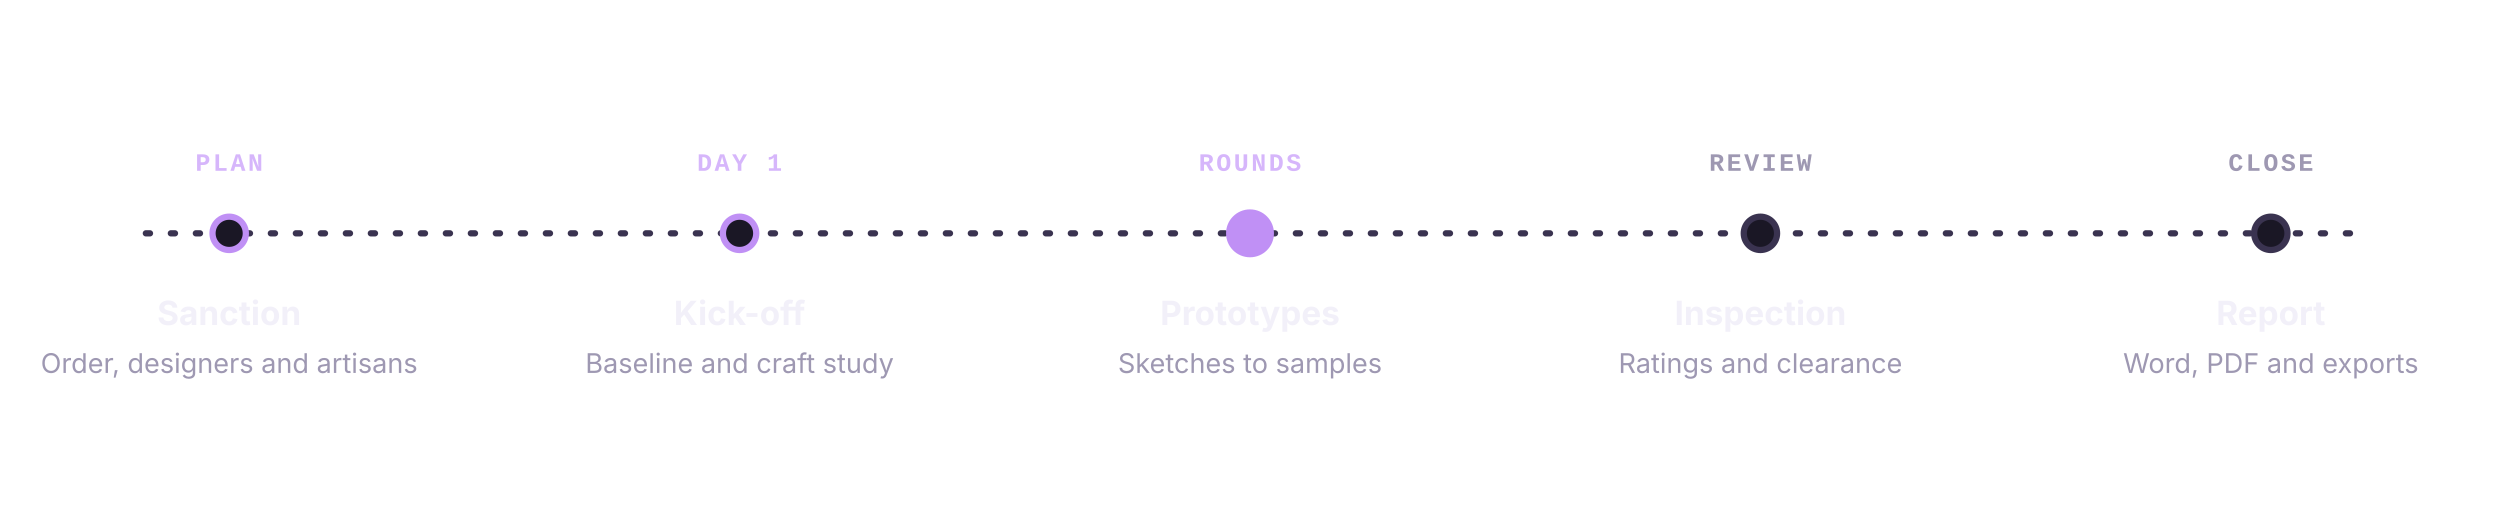
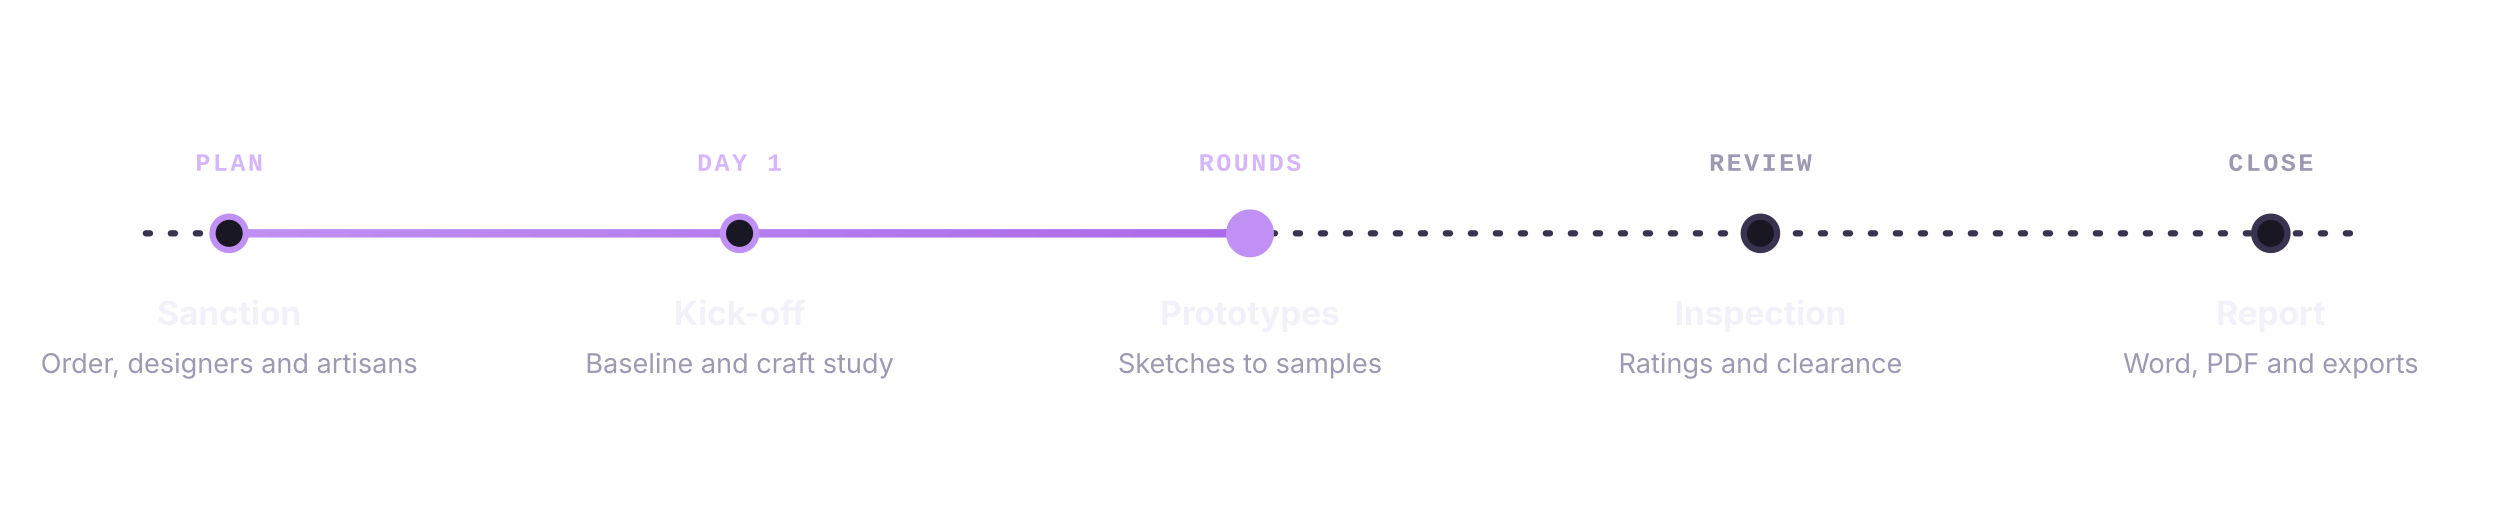
<svg xmlns="http://www.w3.org/2000/svg" width="1200" height="244" viewBox="0 0 1200 244" role="img" aria-label="A workshop from sanction to report">
  <defs>
    <style>.d{font-family:'Plus Jakarta Sans','Inter',ui-sans-serif,system-ui,-apple-system,'Segoe UI',Roboto,Helvetica,Arial,sans-serif}.s{font-family:'Inter',ui-sans-serif,system-ui,-apple-system,'Segoe UI',Roboto,Helvetica,Arial,sans-serif}.m{font-family:'JetBrains Mono',ui-monospace,'SFMono-Regular',Menlo,Consolas,'Liberation Mono',monospace}.rise{animation:rise .9s cubic-bezier(.2,.7,.2,1) both}@keyframes rise{from{opacity:0;transform:translateY(12px)}to{opacity:1;transform:translateY(0)}}.prog{stroke-dasharray:490;stroke-dashoffset:0;animation:prog 2.4s cubic-bezier(.4,0,.2,1) .2s both}@keyframes prog{from{stroke-dashoffset:490}to{stroke-dashoffset:0}}.halo{animation:halo 2.4s ease-out infinite;transform-box:fill-box;transform-origin:center}@keyframes halo{0%{transform:scale(1);opacity:.55}100%{transform:scale(2.8);opacity:0}}.ahead{stroke-dasharray:2 10}.r0{animation-delay:0.1s}.r1{animation-delay:0.3s}.r2{animation-delay:0.4s}.r3{animation-delay:0.6s}.r4{animation-delay:0.7s}@media (prefers-reduced-motion:reduce){*{animation:none!important}.smil{display:none}.sweep{fill:url(#still)}}</style>
-     <linearGradient id="pg" x1="0" y1="0" x2="1" y2="0">
+     <linearGradient id="pg" gradientUnits="userSpaceOnUse" x1="110" y1="0" x2="600" y2="0">
      <stop offset="0" stop-color="#C090F5" />
      <stop offset="1" stop-color="#AA69E9" />
    </linearGradient>
  </defs>
  <path class="ahead" d="M70 112 H1130" stroke="#3A3350" stroke-width="3" stroke-linecap="round" fill="none" />
  <path class="prog" d="M110 112 H600" stroke="url(#pg)" stroke-width="4" stroke-linecap="round" fill="none" />
  <g class="rise r0">
    <text x="110" y="82" class="m" fill="#D6B6FB" font-size="12" font-weight="600" letter-spacing="1.2" text-anchor="middle">PLAN</text>
    <circle cx="110" cy="112" r="8" fill="#1A1725" stroke="#C090F5" stroke-width="3" />
    <text x="110" y="156" class="d" fill="#F2F0F9" font-size="16" font-weight="700" text-anchor="middle">Sanction</text>
    <text x="110" y="179" class="s" fill="#9E98B2" font-size="13" text-anchor="middle">Order, designers and artisans</text>
  </g>
  <g class="rise r1">
    <text x="355" y="82" class="m" fill="#D6B6FB" font-size="12" font-weight="600" letter-spacing="1.2" text-anchor="middle">DAY 1</text>
    <circle cx="355" cy="112" r="8" fill="#1A1725" stroke="#C090F5" stroke-width="3" />
    <text x="355" y="156" class="d" fill="#F2F0F9" font-size="16" font-weight="700" text-anchor="middle">Kick-off</text>
    <text x="355" y="179" class="s" fill="#9E98B2" font-size="13" text-anchor="middle">Baseline and craft study</text>
  </g>
  <g class="rise r2">
    <text x="600" y="82" class="m" fill="#D6B6FB" font-size="12" font-weight="600" letter-spacing="1.2" text-anchor="middle">ROUNDS</text>
    <circle class="halo" cx="600" cy="112" r="10" fill="#C090F5" />
    <circle cx="600" cy="112" r="10" fill="#C090F5" stroke="#C090F5" stroke-width="3" />
    <text x="600" y="156" class="d" fill="#F2F0F9" font-size="16" font-weight="700" text-anchor="middle">Prototypes</text>
    <text x="600" y="179" class="s" fill="#9E98B2" font-size="13" text-anchor="middle">Sketches to samples</text>
  </g>
  <g class="rise r3">
    <text x="845" y="82" class="m" fill="#9E98B2" font-size="12" font-weight="600" letter-spacing="1.2" text-anchor="middle">REVIEW</text>
    <circle cx="845" cy="112" r="8" fill="#1A1725" stroke="#3A3350" stroke-width="3" />
    <text x="845" y="156" class="d" fill="#F2F0F9" font-size="16" font-weight="700" text-anchor="middle">Inspection</text>
    <text x="845" y="179" class="s" fill="#9E98B2" font-size="13" text-anchor="middle">Ratings and clearance</text>
  </g>
  <g class="rise r4">
    <text x="1090" y="82" class="m" fill="#9E98B2" font-size="12" font-weight="600" letter-spacing="1.2" text-anchor="middle">CLOSE</text>
    <circle cx="1090" cy="112" r="8" fill="#1A1725" stroke="#3A3350" stroke-width="3" />
    <text x="1090" y="156" class="d" fill="#F2F0F9" font-size="16" font-weight="700" text-anchor="middle">Report</text>
    <text x="1090" y="179" class="s" fill="#9E98B2" font-size="13" text-anchor="middle">Word, PDF and exports</text>
  </g>
</svg>
